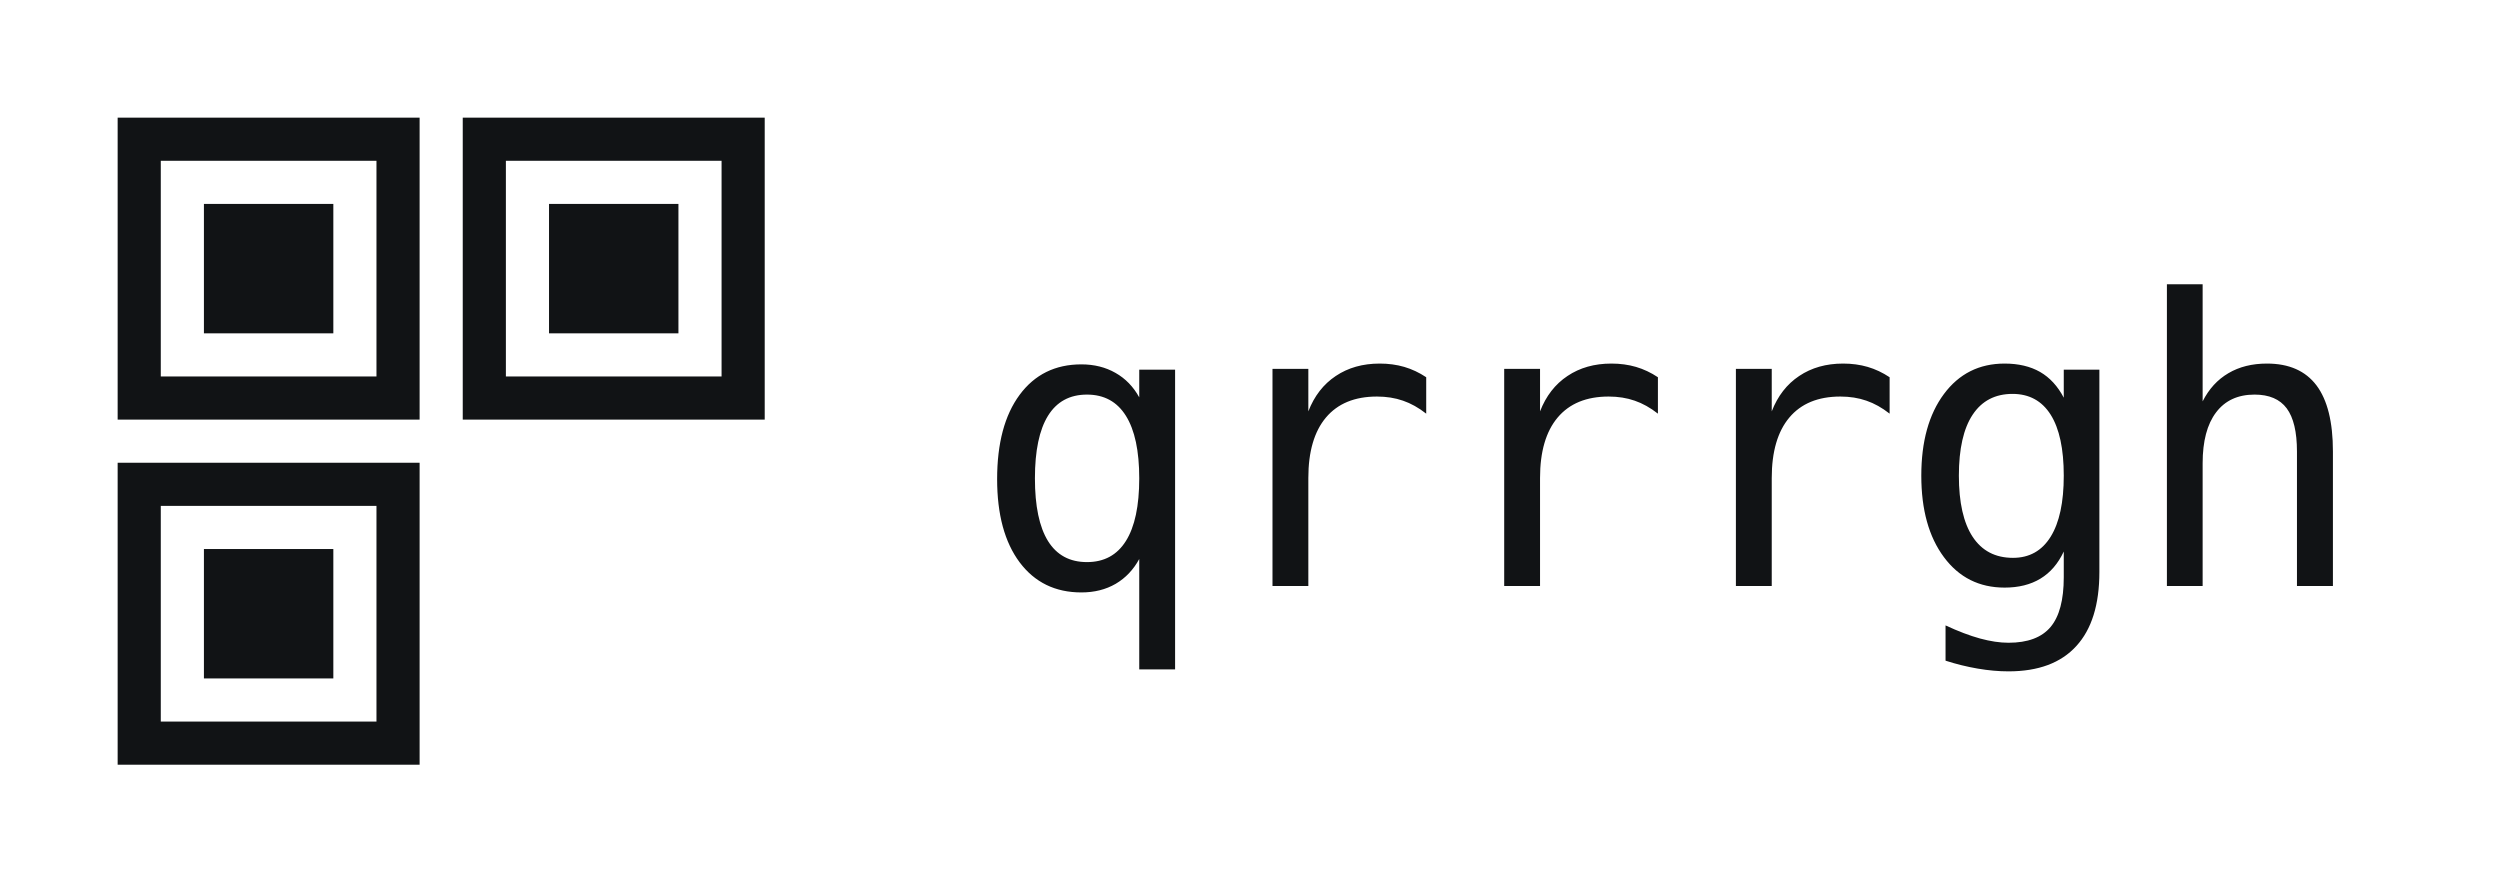
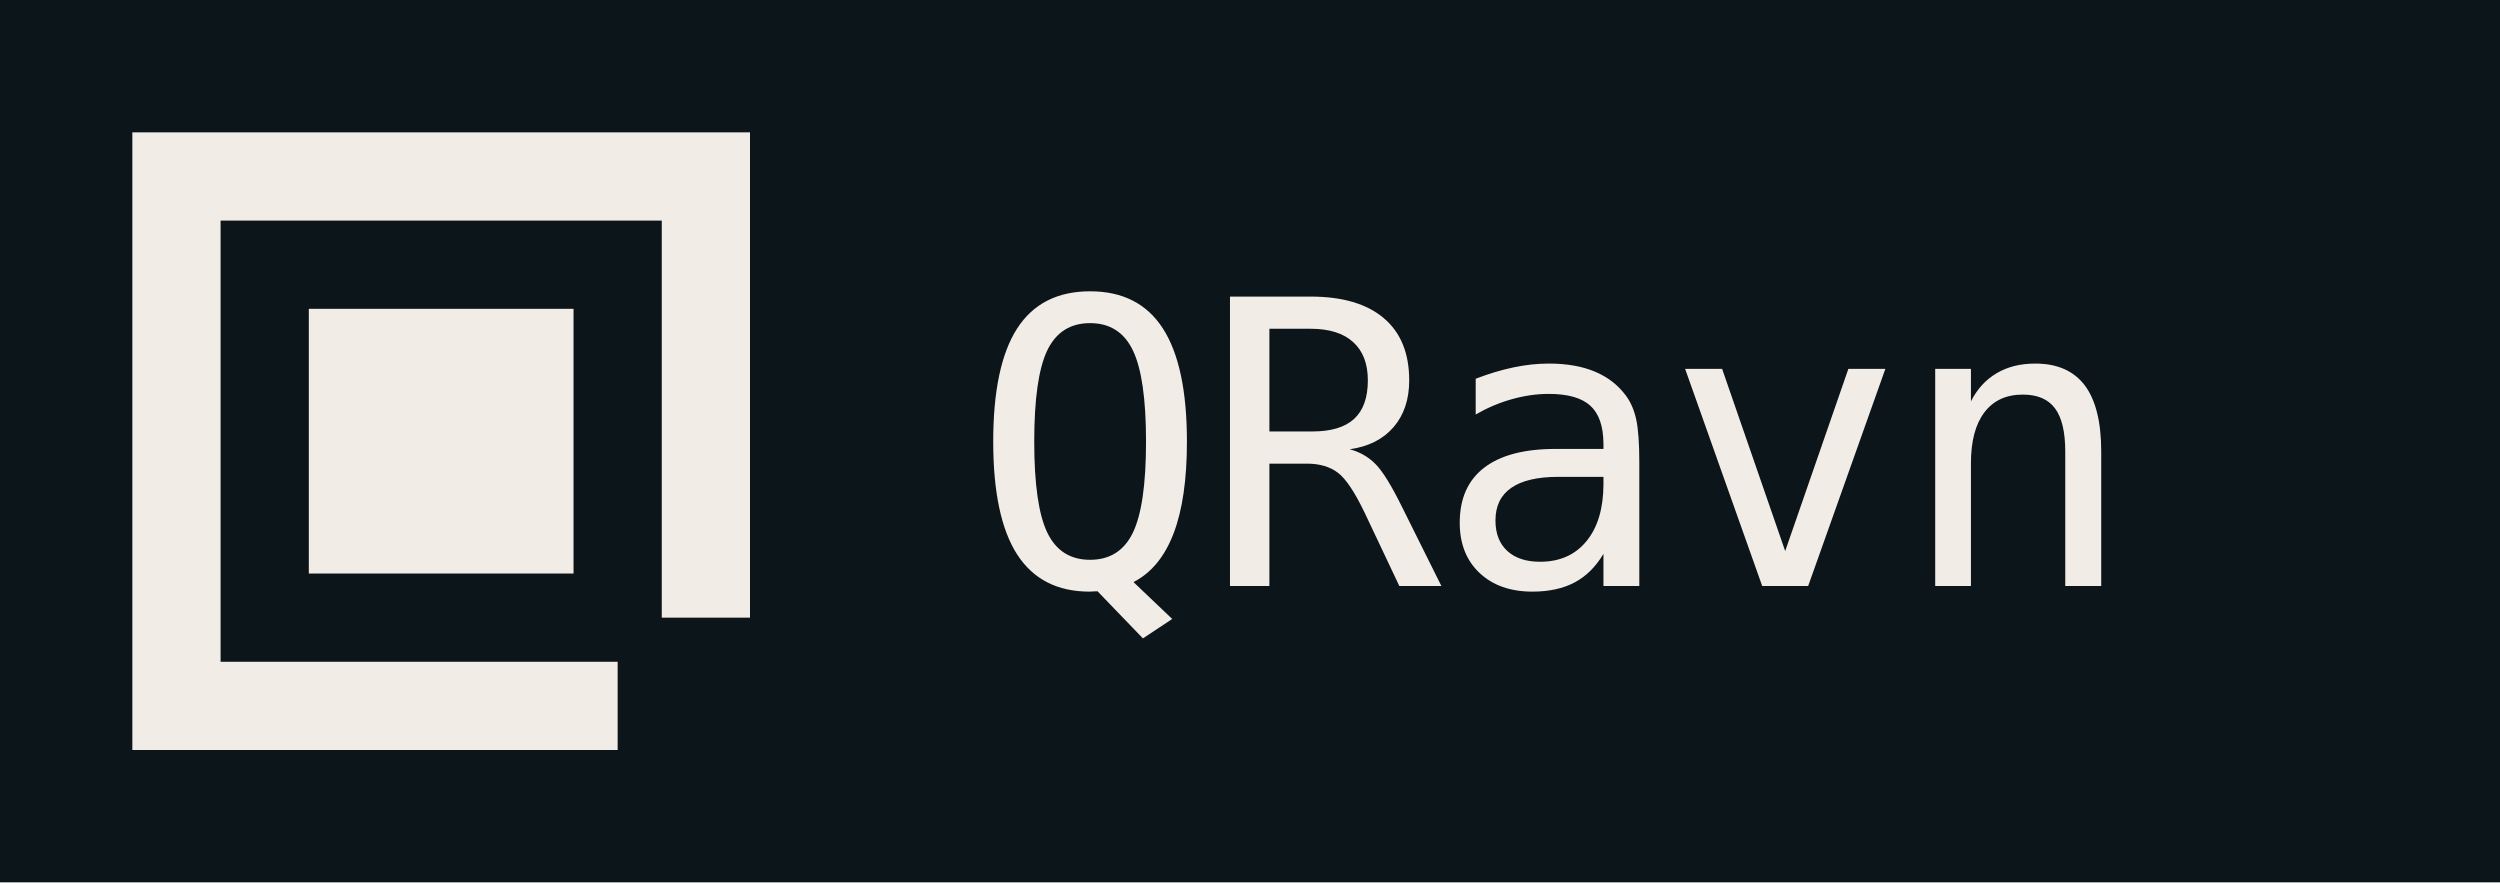
- <svg xmlns="http://www.w3.org/2000/svg" viewBox="0 0 340 120" width="340" height="120" role="img" aria-label="qrrrgh">
-   <g transform="translate(16 16) scale(5.8667)" fill="#111315" fill-rule="evenodd">
-     <path d="M0,0 H7 V7 H0 Z M1,1 H6 V6 H1 Z M2,2 H5 V5 H2 Z" />
-     <path d="M8,0 H15 V7 H8 Z M9,1 H14 V6 H9 Z M10,2 H13 V5 H10 Z" />
-     <path d="M0,8 H7 V15 H0 Z M1,9 H6 V14 H1 Z M2,10 H5 V13 H2 Z" />
-   </g>
-   <text x="132" y="61" fill="#111315" font-family="Consolas, 'SF Mono', Menlo, 'DejaVu Sans Mono', 'Liberation Mono', monospace" font-size="54" letter-spacing="-1" dominant-baseline="central">qrrrgh</text>
+ <svg xmlns="http://www.w3.org/2000/svg" viewBox="0 0 340 120" width="340" height="120" role="img" aria-label="QRavn">
+   <rect width="340" height="120" fill="#0C1519" />
+   <path transform="translate(18 18) scale(12)" fill="#F1EDE6" fill-rule="evenodd" d="M0,0 H7 V5.5 H6 V1 H1 V6 H5.5 V7 H0 Z M2,2 H5 V5 H2 Z" />
+   <text x="132" y="61" fill="#F1EDE6" font-family="Consolas, 'SF Mono', Menlo, 'DejaVu Sans Mono', 'Liberation Mono', monospace" font-size="54" letter-spacing="-1" dominant-baseline="central">QRavn</text>
</svg>
